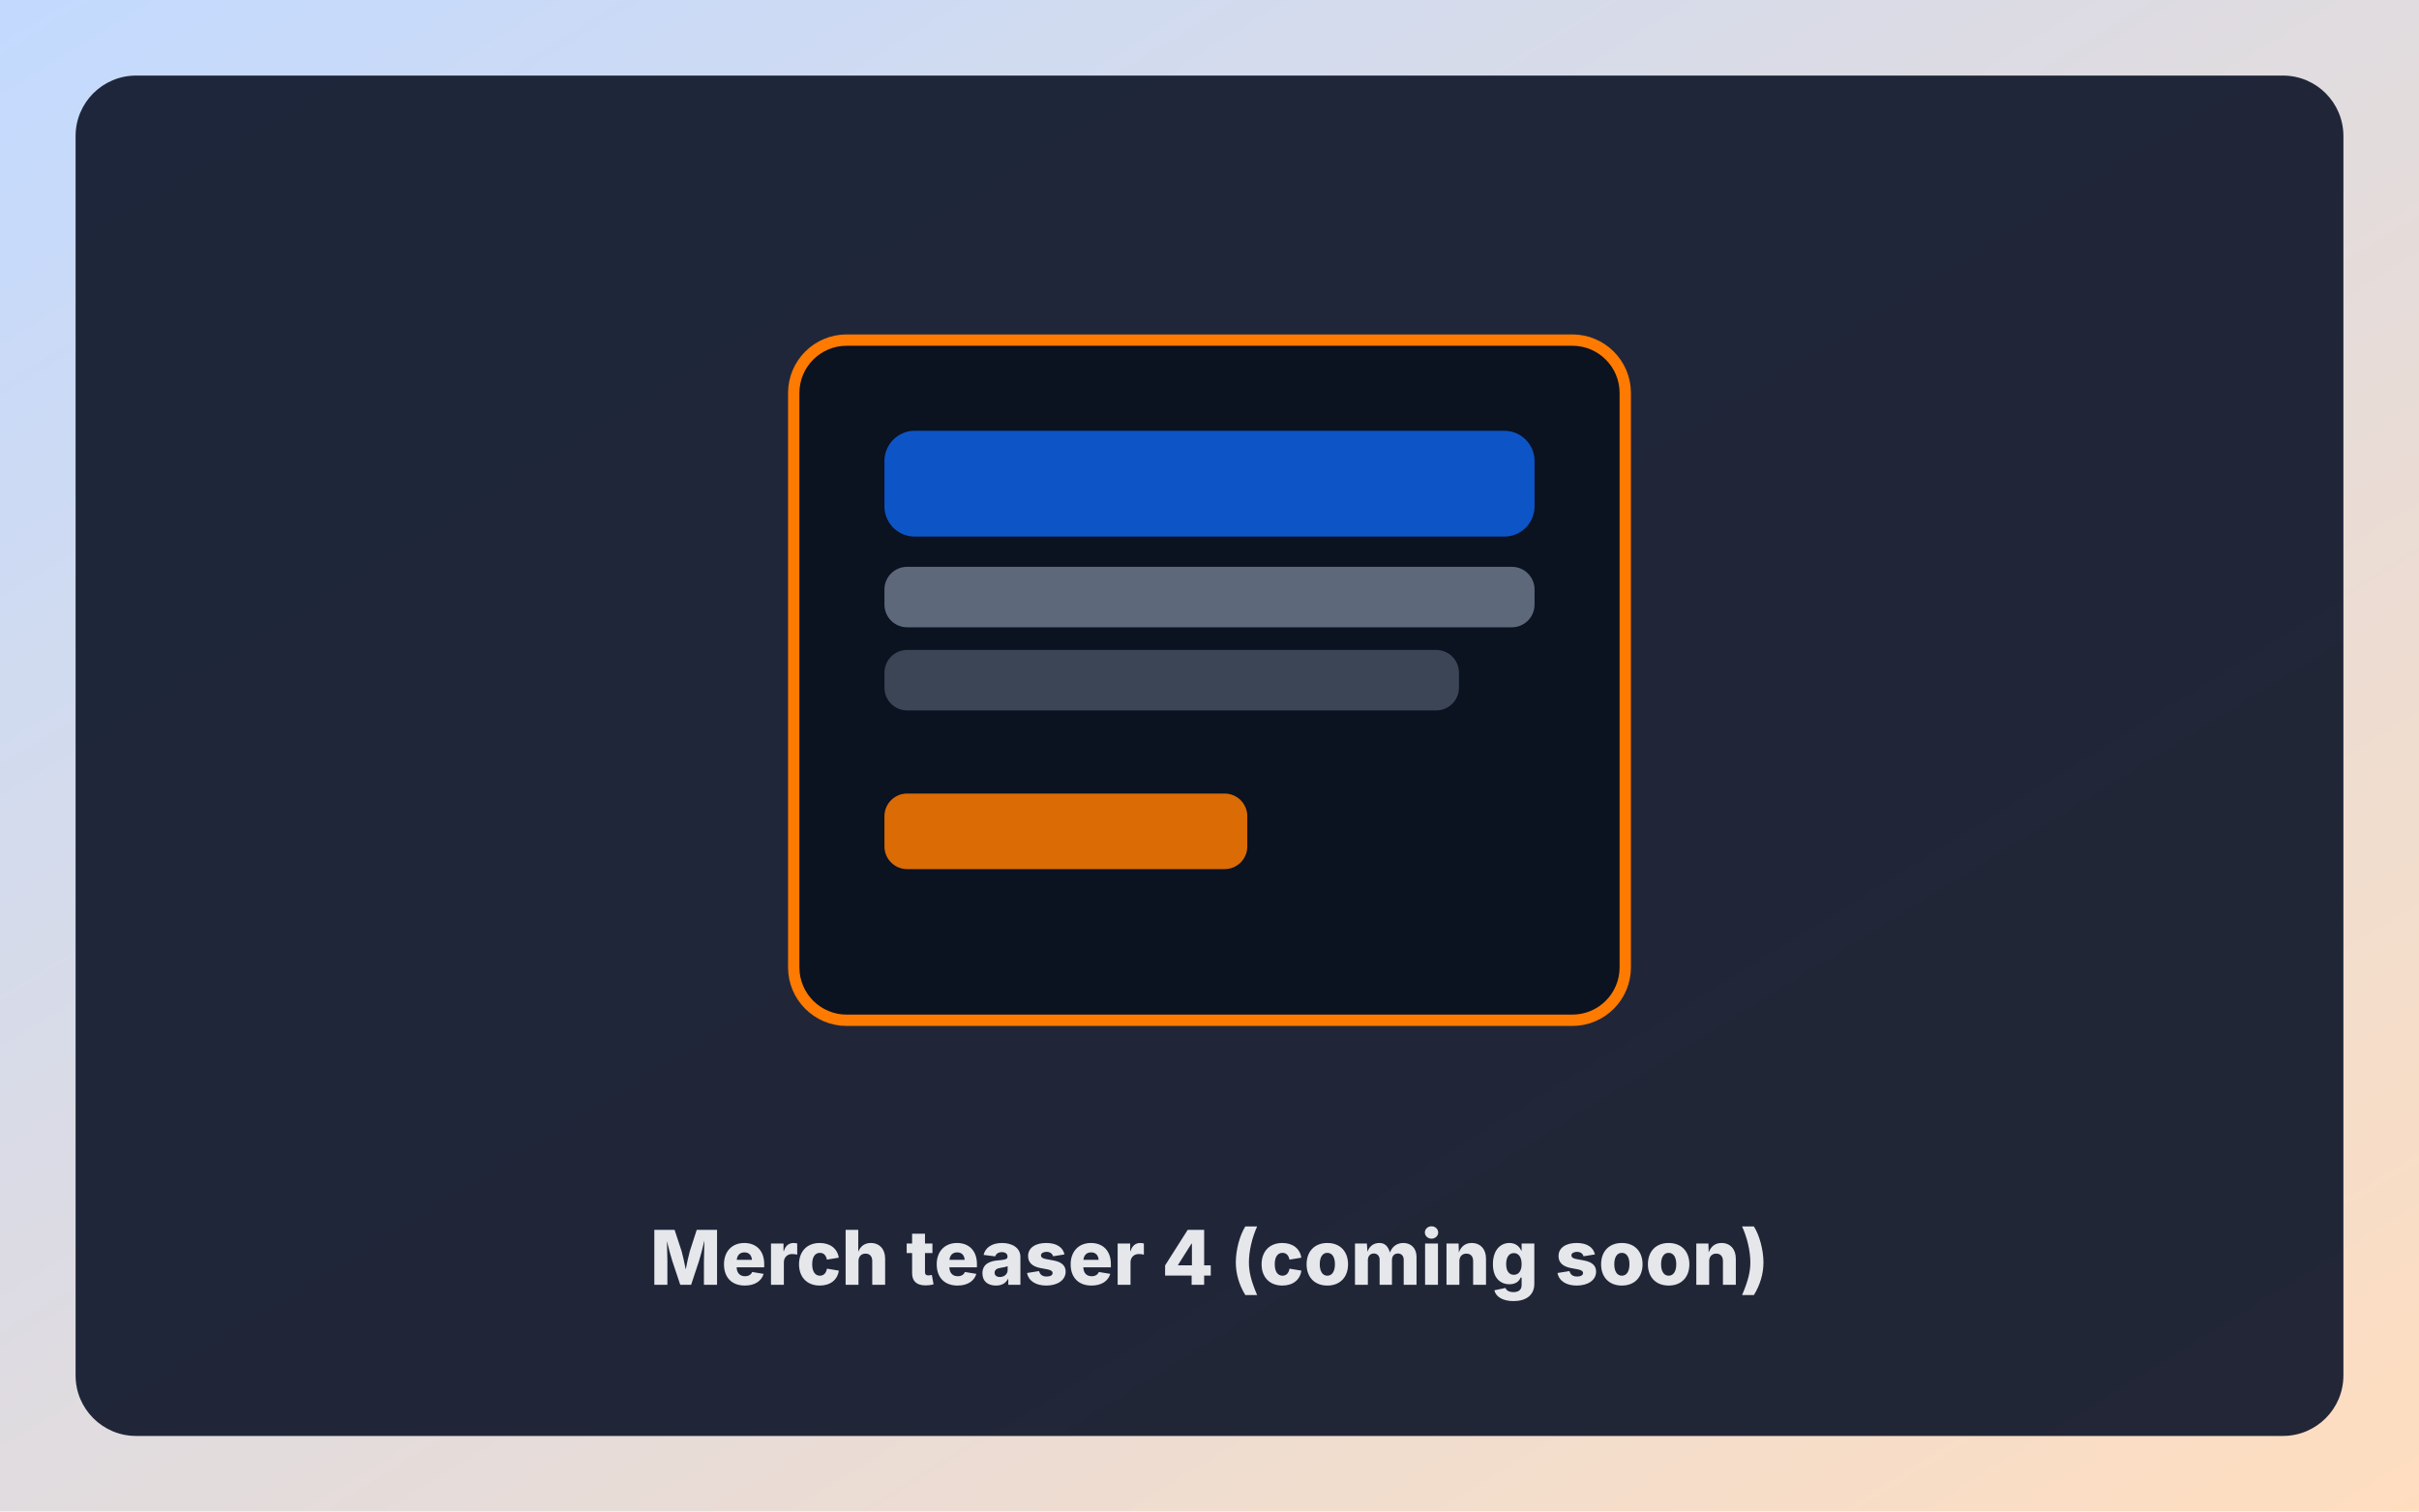
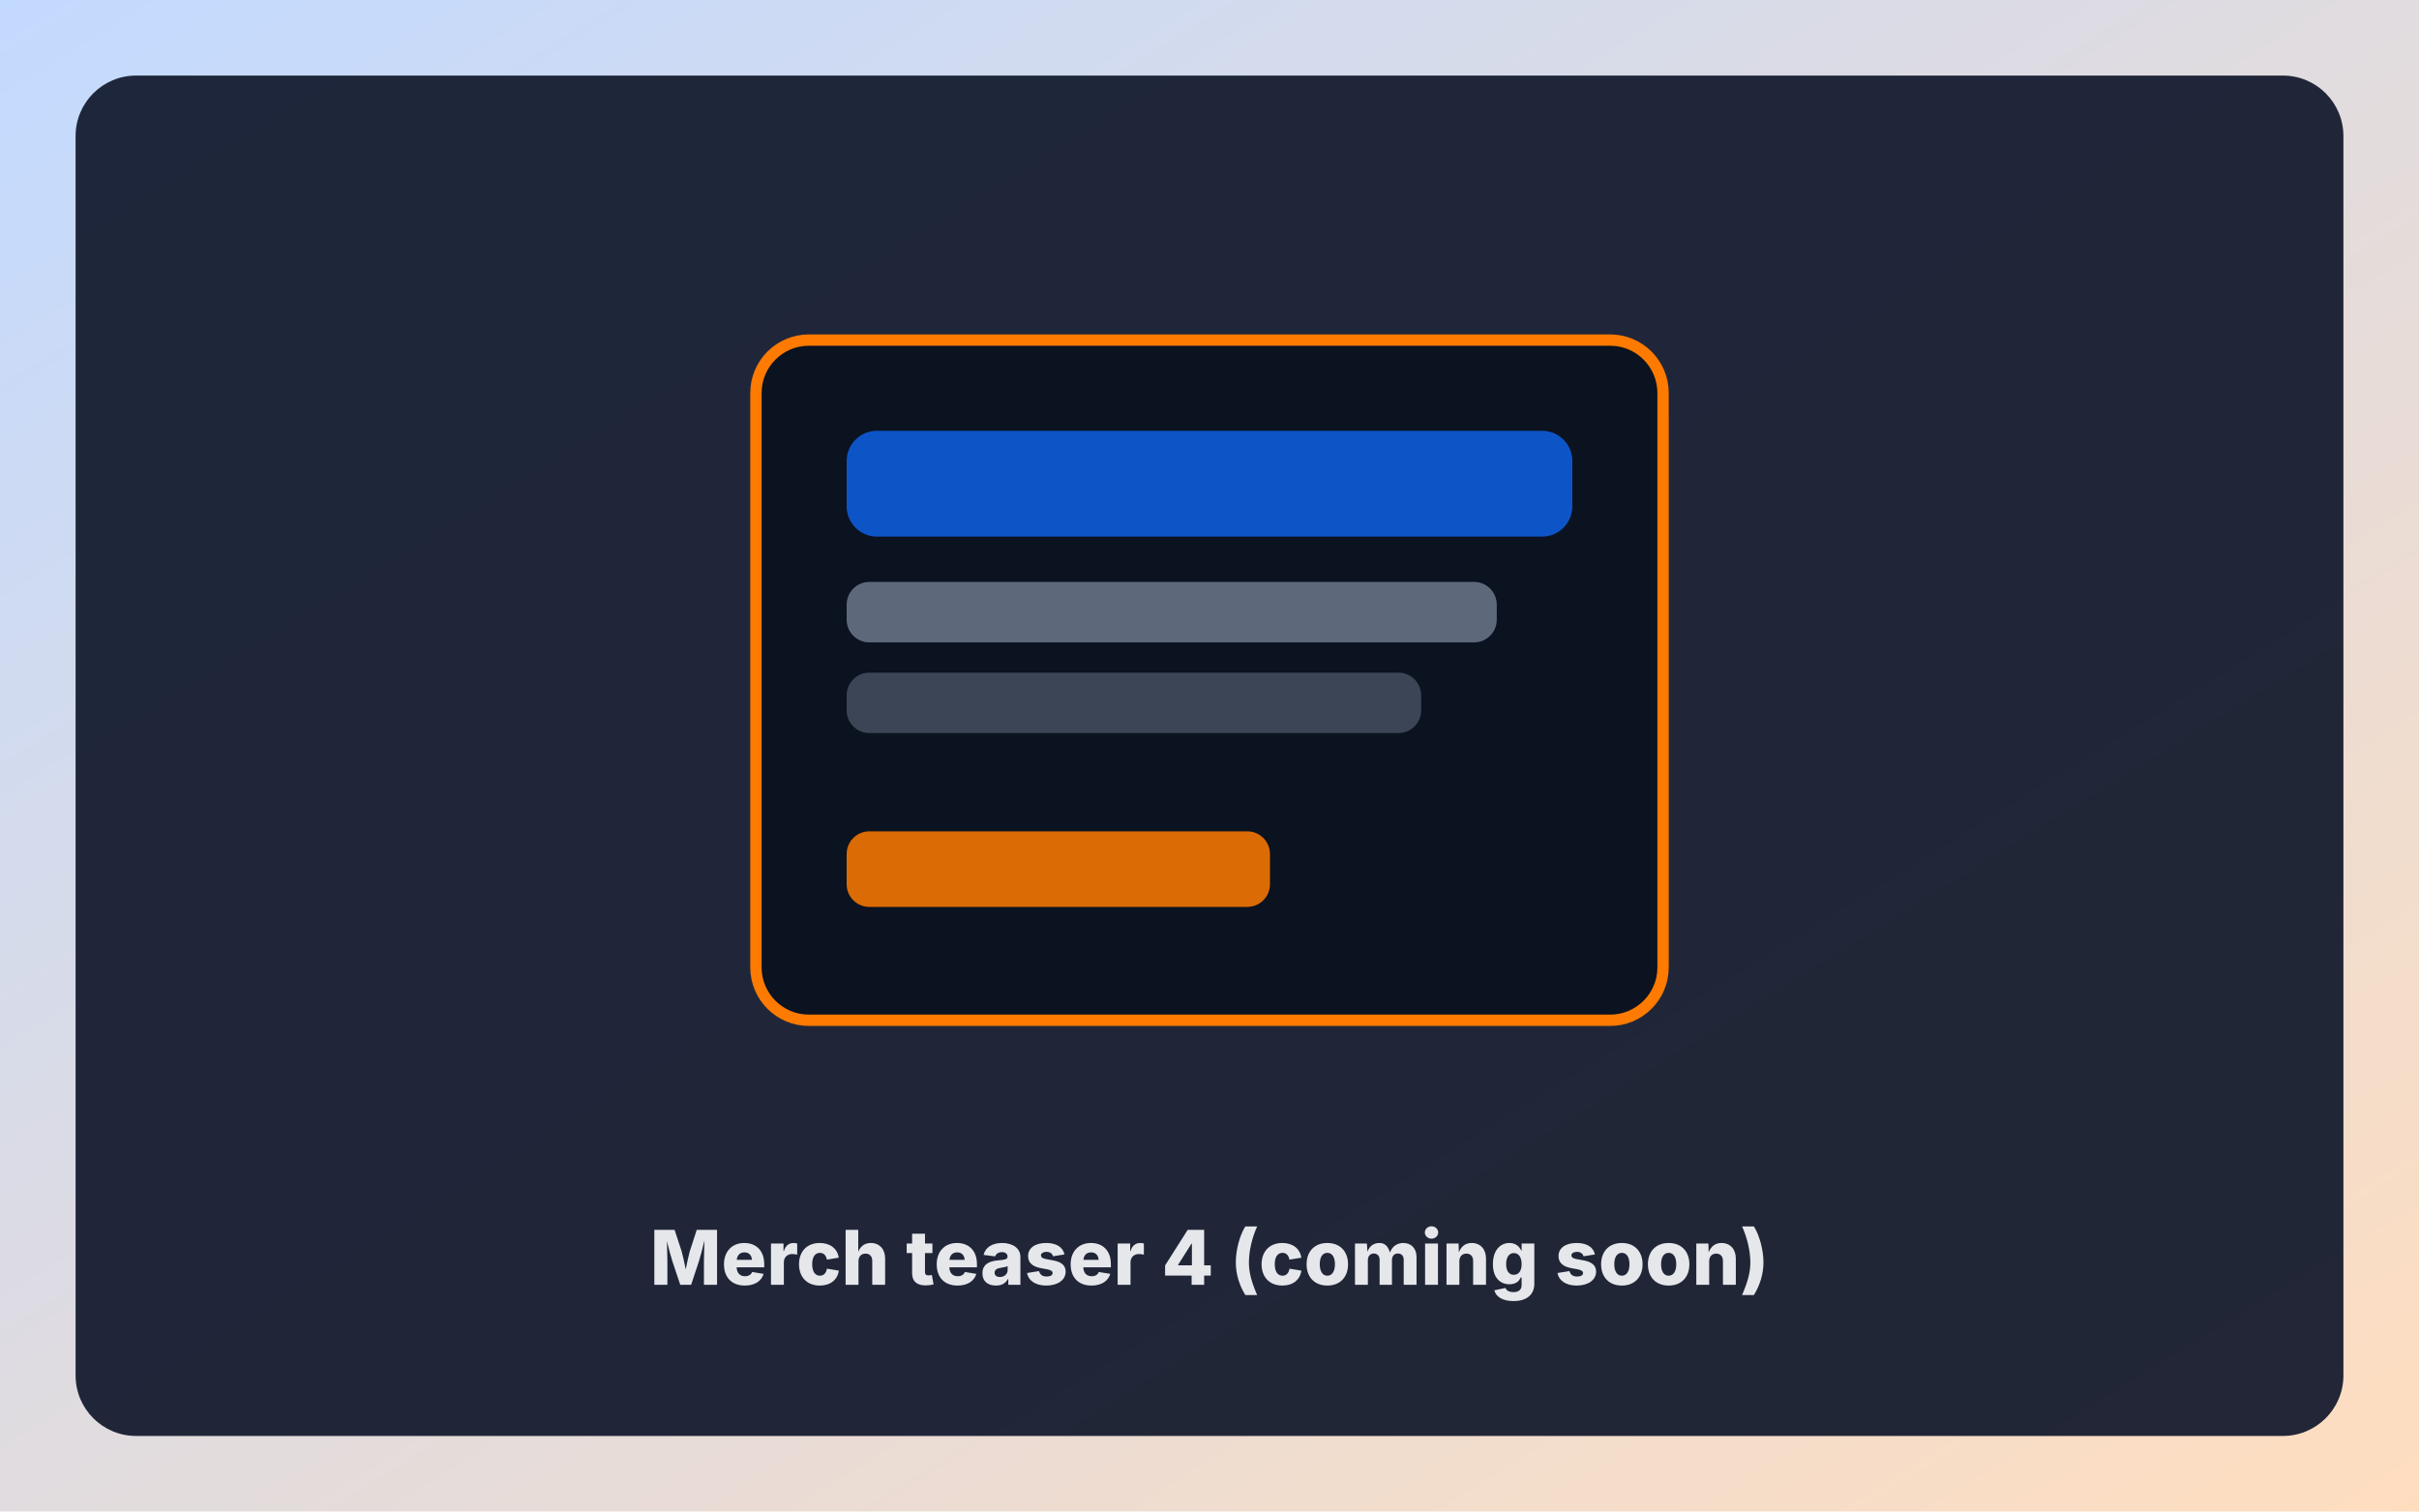
<svg xmlns="http://www.w3.org/2000/svg" width="640" height="400" viewBox="0 0 640 400">
  <defs>
    <linearGradient id="bg4" x1="0" y1="0" x2="1" y2="1">
      <stop offset="0" stop-color="#0e6bff" stop-opacity=".25" />
      <stop offset="1" stop-color="#ff7a00" stop-opacity=".25" />
    </linearGradient>
  </defs>
  <rect width="640" height="400" fill="url(#bg4)" />
  <rect x="20" y="20" width="600" height="360" rx="16" fill="#0f172a" opacity=".92" />
-   <g transform="translate(210,90)">
-     <rect x="0" y="0" width="220" height="180" rx="14" fill="#0b1220" stroke="#ff7a00" stroke-width="3" />
-     <rect x="24" y="24" width="172" height="28" rx="8" fill="#0e6bff" opacity=".75" />
-     <rect x="24" y="60" width="172" height="16" rx="6" fill="#94a3b8" opacity=".6" />
-     <rect x="24" y="82" width="152" height="16" rx="6" fill="#94a3b8" opacity=".35" />
-     <rect x="24" y="120" width="96" height="20" rx="6" fill="#ff7a00" opacity=".85" />
+   <g transform="translate(200,90)">
+     <rect x="0" y="0" width="240" height="180" rx="14" fill="#0b1220" stroke="#ff7a00" stroke-width="3" />
+     <rect x="24" y="24" width="192" height="28" rx="8" fill="#0e6bff" opacity=".75" />
+     <rect x="24" y="64" width="172" height="16" rx="6" fill="#94a3b8" opacity=".6" />
+     <rect x="24" y="88" width="152" height="16" rx="6" fill="#94a3b8" opacity=".35" />
+     <rect x="24" y="130" width="112" height="20" rx="6" fill="#ff7a00" opacity=".85" />
  </g>
  <text x="50%" y="85%" text-anchor="middle" font-family="Inter, Arial" font-weight="800" font-size="20" fill="#e5e7eb">
    Merch teaser 4 (coming soon)
  </text>
</svg>
